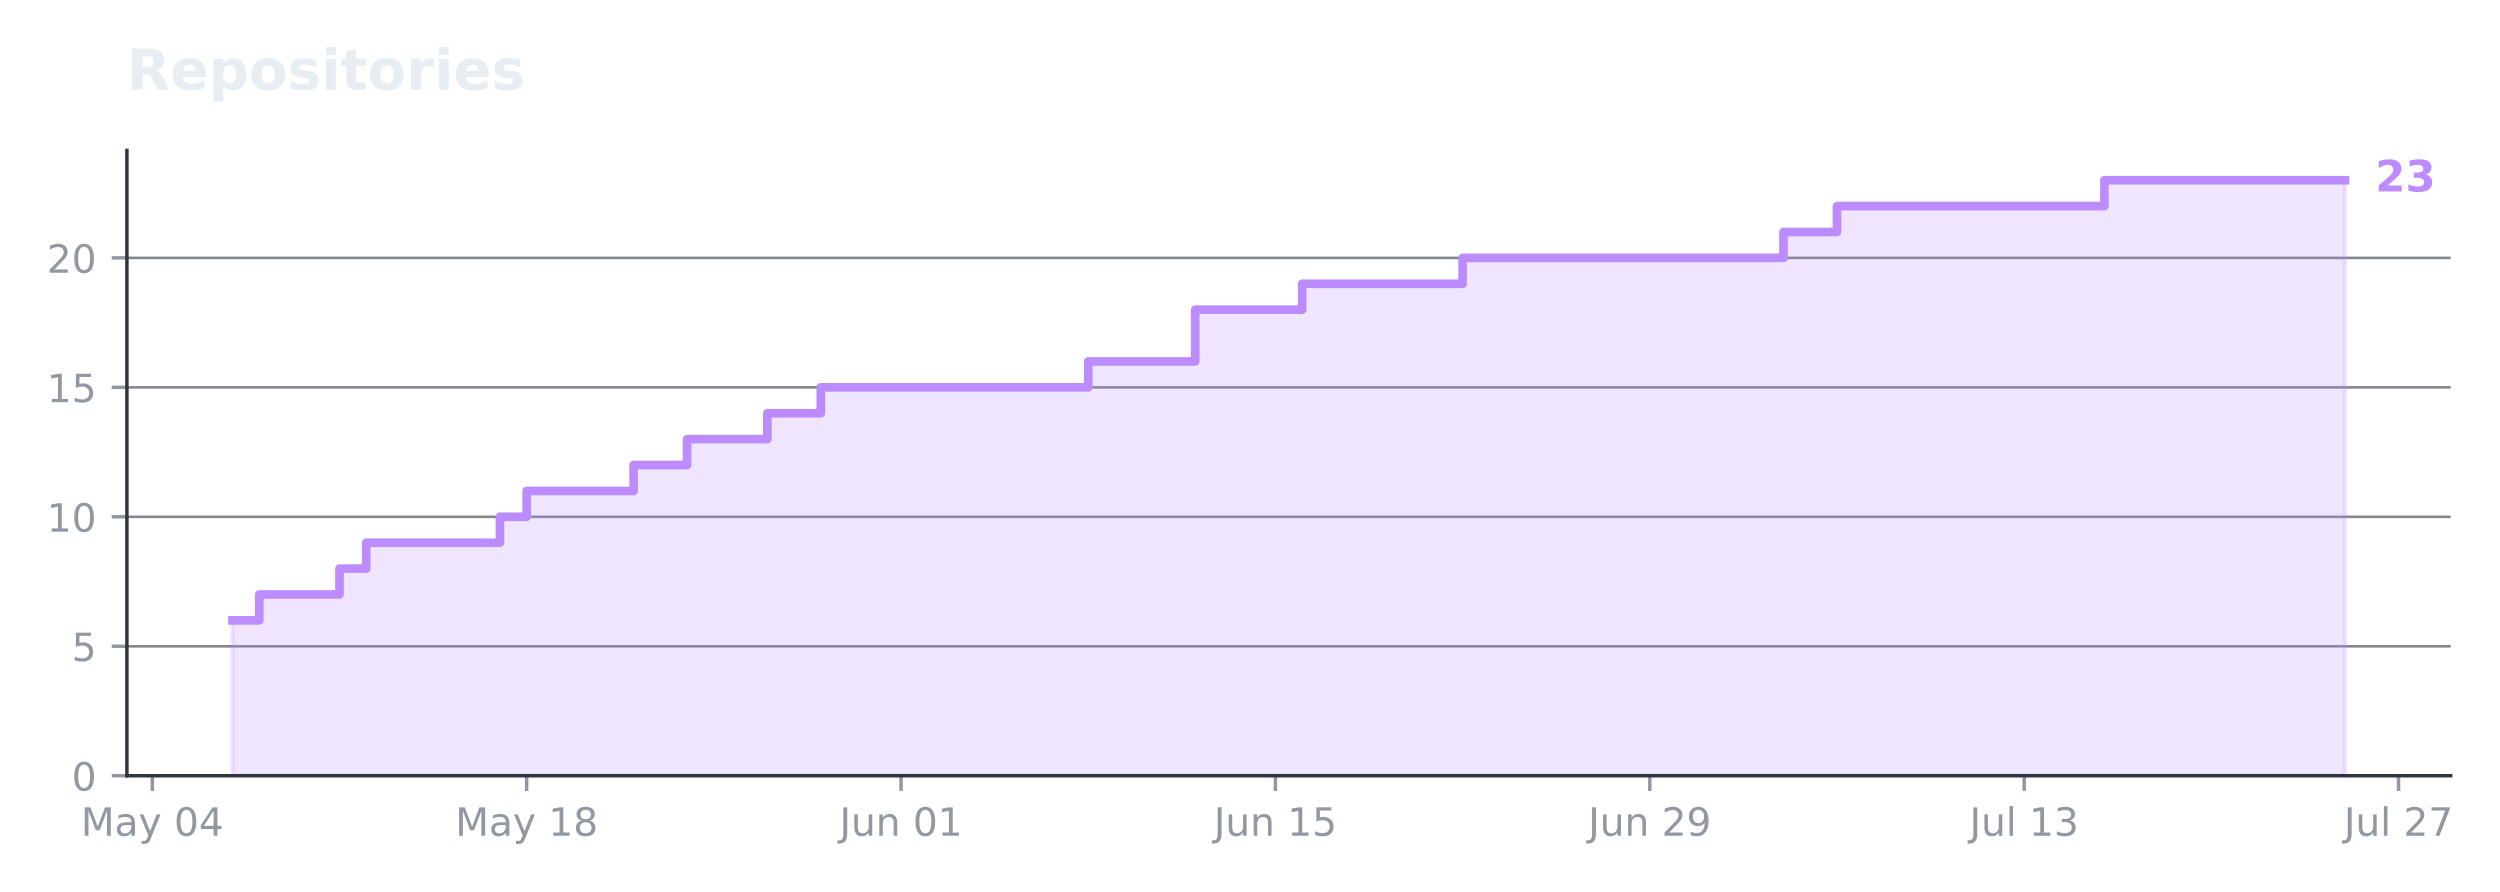
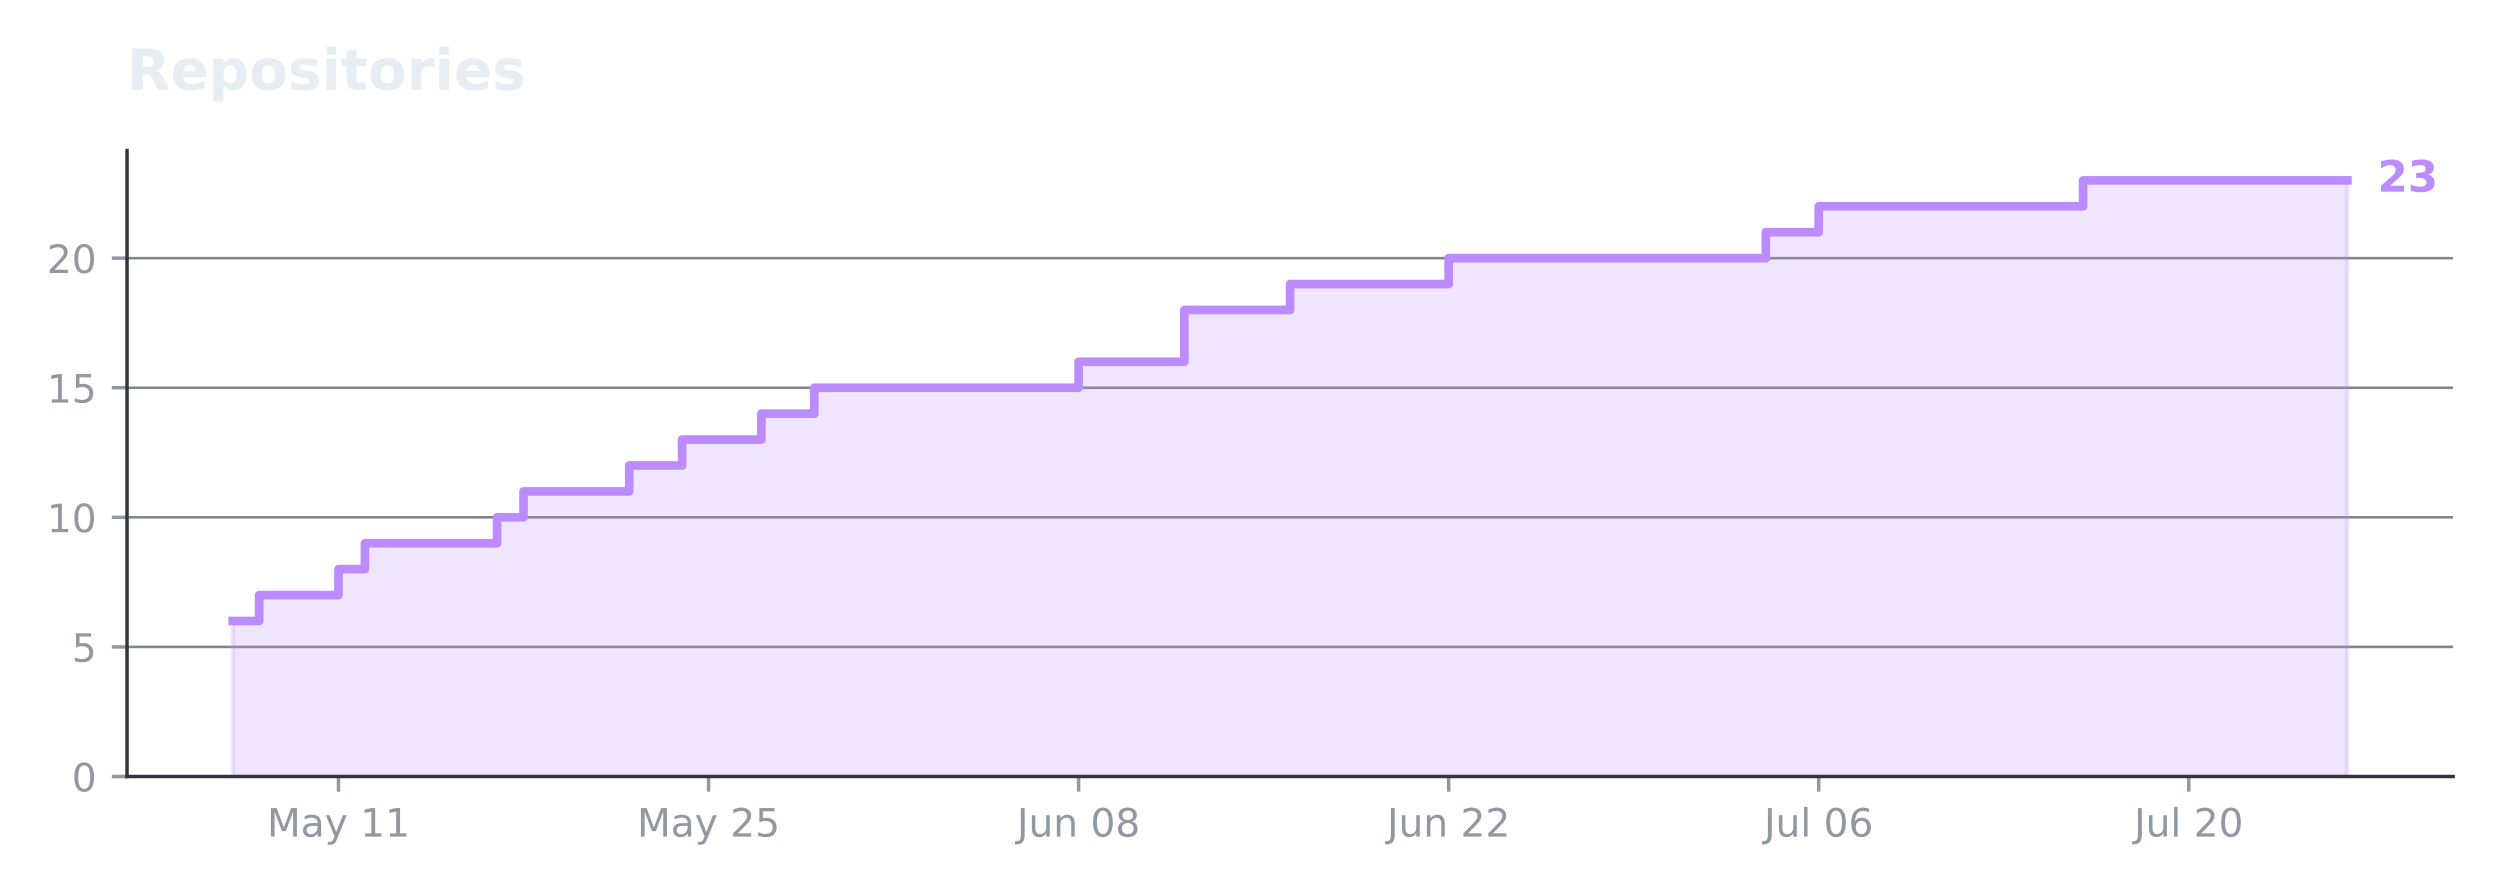
- <svg xmlns="http://www.w3.org/2000/svg" xmlns:xlink="http://www.w3.org/1999/xlink" width="576.298pt" height="205.623pt" viewBox="0 0 576.298 205.623" version="1.1">
+ <svg xmlns="http://www.w3.org/2000/svg" xmlns:xlink="http://www.w3.org/1999/xlink" width="575.732pt" height="205.623pt" viewBox="0 0 575.732 205.623" version="1.1">
  <defs>
    <style type="text/css">*{stroke-linejoin: round; stroke-linecap: butt}</style>
  </defs>
  <g id="figure_1">
    <g id="patch_1">
-       <path d="M 0 205.623  L 576.298 205.623  L 576.298 0  L 0 0  L 0 205.623  z " style="fill: none; opacity: 0" />
+       <path d="M 0 205.623  L 575.732 205.623  L 575.732 0  L 0 0  L 0 205.623  z " style="fill: none; opacity: 0" />
    </g>
    <g id="axes_1">
      <g id="patch_2">
        <path d="M 29.253 178.822  L 564.933 178.822  L 564.933 34.678  L 29.253 34.678  L 29.253 178.822  z " style="fill: none" />
      </g>
      <g id="matplotlib.axis_1">
        <g id="xtick_1">
          <g id="line2d_1">
            <defs>
-               <path id="m4ce1ade42b" d="M 0 0  L 0 3.5  " style="stroke: #9198a1; stroke-width: 0.8" />
+               <path id="mdc698b29c3" d="M 0 0  L 0 3.5  " style="stroke: #9198a1; stroke-width: 0.8" />
            </defs>
            <g>
-               <use xlink:href="#m4ce1ade42b" x="35.109" y="178.822" style="fill: #9198a1; stroke: #9198a1; stroke-width: 0.8" />
+               <use xlink:href="#mdc698b29c3" x="77.951" y="178.822" style="fill: #9198a1; stroke: #9198a1; stroke-width: 0.8" />
            </g>
          </g>
          <g id="text_1">
-             <g style="fill: #9198a1" transform="translate(18.64845 192.6599) scale(0.09 -0.09)">
+             <g style="fill: #9198a1" transform="translate(61.49053 192.6599) scale(0.09 -0.09)">
              <defs>
                <path id="DejaVuSans-30" d="M 628 4666  L 1569 4666  L 2759 1491  L 3956 4666  L 4897 4666  L 4897 0  L 4281 0  L 4281 4097  L 3078 897  L 2444 897  L 1241 4097  L 1241 0  L 628 0  L 628 4666  z " transform="scale(0.015625)" />
                <path id="DejaVuSans-44" d="M 2194 1759  Q 1497 1759 1228 1600  Q 959 1441 959 1056  Q 959 750 1161 570  Q 1363 391 1709 391  Q 2188 391 2477 730  Q 2766 1069 2766 1631  L 2766 1759  L 2194 1759  z M 3341 1997  L 3341 0  L 2766 0  L 2766 531  Q 2569 213 2275 61  Q 1981 -91 1556 -91  Q 1019 -91 701 211  Q 384 513 384 1019  Q 384 1609 779 1909  Q 1175 2209 1959 2209  L 2766 2209  L 2766 2266  Q 2766 2663 2505 2880  Q 2244 3097 1772 3097  Q 1472 3097 1187 3025  Q 903 2953 641 2809  L 641 3341  Q 956 3463 1253 3523  Q 1550 3584 1831 3584  Q 2591 3584 2966 3190  Q 3341 2797 3341 1997  z " transform="scale(0.015625)" />
                <path id="DejaVuSans-5c" d="M 2059 -325  Q 1816 -950 1584 -1140  Q 1353 -1331 966 -1331  L 506 -1331  L 506 -850  L 844 -850  Q 1081 -850 1212 -737  Q 1344 -625 1503 -206  L 1606 56  L 191 3500  L 800 3500  L 1894 763  L 2988 3500  L 3597 3500  L 2059 -325  z " transform="scale(0.015625)" />
                <path id="DejaVuSans-3" transform="scale(0.015625)" />
-                 <path id="DejaVuSans-13" d="M 2034 4250  Q 1547 4250 1301 3770  Q 1056 3291 1056 2328  Q 1056 1369 1301 889  Q 1547 409 2034 409  Q 2525 409 2770 889  Q 3016 1369 3016 2328  Q 3016 3291 2770 3770  Q 2525 4250 2034 4250  z M 2034 4750  Q 2819 4750 3233 4129  Q 3647 3509 3647 2328  Q 3647 1150 3233 529  Q 2819 -91 2034 -91  Q 1250 -91 836 529  Q 422 1150 422 2328  Q 422 3509 836 4129  Q 1250 4750 2034 4750  z " transform="scale(0.015625)" />
-                 <path id="DejaVuSans-17" d="M 2419 4116  L 825 1625  L 2419 1625  L 2419 4116  z M 2253 4666  L 3047 4666  L 3047 1625  L 3713 1625  L 3713 1100  L 3047 1100  L 3047 0  L 2419 0  L 2419 1100  L 313 1100  L 313 1709  L 2253 4666  z " transform="scale(0.015625)" />
-               </defs>
-               <use xlink:href="#DejaVuSans-30" />
-               <use xlink:href="#DejaVuSans-44" transform="translate(86.28125 0)" />
-               <use xlink:href="#DejaVuSans-5c" transform="translate(147.5625 0)" />
-               <use xlink:href="#DejaVuSans-3" transform="translate(206.75 0)" />
-               <use xlink:href="#DejaVuSans-13" transform="translate(238.5312 0)" />
-               <use xlink:href="#DejaVuSans-17" transform="translate(302.1562 0)" />
-             </g>
-           </g>
-         </g>
-         <g id="xtick_2">
-           <g id="line2d_2">
-             <g>
-               <use xlink:href="#m4ce1ade42b" x="121.409" y="178.822" style="fill: #9198a1; stroke: #9198a1; stroke-width: 0.8" />
-             </g>
-           </g>
-           <g id="text_2">
-             <g style="fill: #9198a1" transform="translate(104.949 192.6599) scale(0.09 -0.09)">
-               <defs>
                <path id="DejaVuSans-14" d="M 794 531  L 1825 531  L 1825 4091  L 703 3866  L 703 4441  L 1819 4666  L 2450 4666  L 2450 531  L 3481 531  L 3481 0  L 794 0  L 794 531  z " transform="scale(0.015625)" />
-                 <path id="DejaVuSans-1b" d="M 2034 2216  Q 1584 2216 1326 1975  Q 1069 1734 1069 1313  Q 1069 891 1326 650  Q 1584 409 2034 409  Q 2484 409 2743 651  Q 3003 894 3003 1313  Q 3003 1734 2745 1975  Q 2488 2216 2034 2216  z M 1403 2484  Q 997 2584 770 2862  Q 544 3141 544 3541  Q 544 4100 942 4425  Q 1341 4750 2034 4750  Q 2731 4750 3128 4425  Q 3525 4100 3525 3541  Q 3525 3141 3298 2862  Q 3072 2584 2669 2484  Q 3125 2378 3379 2068  Q 3634 1759 3634 1313  Q 3634 634 3220 271  Q 2806 -91 2034 -91  Q 1263 -91 848 271  Q 434 634 434 1313  Q 434 1759 690 2068  Q 947 2378 1403 2484  z M 1172 3481  Q 1172 3119 1398 2916  Q 1625 2713 2034 2713  Q 2441 2713 2670 2916  Q 2900 3119 2900 3481  Q 2900 3844 2670 4047  Q 2441 4250 2034 4250  Q 1625 4250 1398 4047  Q 1172 3844 1172 3481  z " transform="scale(0.015625)" />
              </defs>
              <use xlink:href="#DejaVuSans-30" />
              <use xlink:href="#DejaVuSans-44" transform="translate(86.28125 0)" />
              <use xlink:href="#DejaVuSans-5c" transform="translate(147.5625 0)" />
              <use xlink:href="#DejaVuSans-3" transform="translate(206.75 0)" />
              <use xlink:href="#DejaVuSans-14" transform="translate(238.5312 0)" />
-               <use xlink:href="#DejaVuSans-1b" transform="translate(302.1562 0)" />
+               <use xlink:href="#DejaVuSans-14" transform="translate(302.1562 0)" />
+             </g>
+           </g>
+         </g>
+         <g id="xtick_2">
+           <g id="line2d_2">
+             <g>
+               <use xlink:href="#mdc698b29c3" x="163.173" y="178.822" style="fill: #9198a1; stroke: #9198a1; stroke-width: 0.8" />
+             </g>
+           </g>
+           <g id="text_2">
+             <g style="fill: #9198a1" transform="translate(146.7123 192.6599) scale(0.09 -0.09)">
+               <defs>
+                 <path id="DejaVuSans-15" d="M 1228 531  L 3431 531  L 3431 0  L 469 0  L 469 531  Q 828 903 1448 1529  Q 2069 2156 2228 2338  Q 2531 2678 2651 2914  Q 2772 3150 2772 3378  Q 2772 3750 2511 3984  Q 2250 4219 1831 4219  Q 1534 4219 1204 4116  Q 875 4013 500 3803  L 500 4441  Q 881 4594 1212 4672  Q 1544 4750 1819 4750  Q 2544 4750 2975 4387  Q 3406 4025 3406 3419  Q 3406 3131 3298 2873  Q 3191 2616 2906 2266  Q 2828 2175 2409 1742  Q 1991 1309 1228 531  z " transform="scale(0.015625)" />
+                 <path id="DejaVuSans-18" d="M 691 4666  L 3169 4666  L 3169 4134  L 1269 4134  L 1269 2991  Q 1406 3038 1543 3061  Q 1681 3084 1819 3084  Q 2600 3084 3056 2656  Q 3513 2228 3513 1497  Q 3513 744 3044 326  Q 2575 -91 1722 -91  Q 1428 -91 1123 -41  Q 819 9 494 109  L 494 744  Q 775 591 1075 516  Q 1375 441 1709 441  Q 2250 441 2565 725  Q 2881 1009 2881 1497  Q 2881 1984 2565 2268  Q 2250 2553 1709 2553  Q 1456 2553 1204 2497  Q 953 2441 691 2322  L 691 4666  z " transform="scale(0.015625)" />
+               </defs>
+               <use xlink:href="#DejaVuSans-30" />
+               <use xlink:href="#DejaVuSans-44" transform="translate(86.28125 0)" />
+               <use xlink:href="#DejaVuSans-5c" transform="translate(147.5625 0)" />
+               <use xlink:href="#DejaVuSans-3" transform="translate(206.75 0)" />
+               <use xlink:href="#DejaVuSans-15" transform="translate(238.5312 0)" />
+               <use xlink:href="#DejaVuSans-18" transform="translate(302.1562 0)" />
            </g>
          </g>
        </g>
        <g id="xtick_3">
          <g id="line2d_3">
            <g>
-               <use xlink:href="#m4ce1ade42b" x="207.71" y="178.822" style="fill: #9198a1; stroke: #9198a1; stroke-width: 0.8" />
+               <use xlink:href="#mdc698b29c3" x="248.394" y="178.822" style="fill: #9198a1; stroke: #9198a1; stroke-width: 0.8" />
            </g>
          </g>
          <g id="text_3">
-             <g style="fill: #9198a1" transform="translate(193.5221 192.6599) scale(0.09 -0.09)">
+             <g style="fill: #9198a1" transform="translate(234.2067 192.6599) scale(0.09 -0.09)">
              <defs>
                <path id="DejaVuSans-2d" d="M 628 4666  L 1259 4666  L 1259 325  Q 1259 -519 939 -900  Q 619 -1281 -91 -1281  L -331 -1281  L -331 -750  L -134 -750  Q 284 -750 456 -515  Q 628 -281 628 325  L 628 4666  z " transform="scale(0.015625)" />
                <path id="DejaVuSans-58" d="M 544 1381  L 544 3500  L 1119 3500  L 1119 1403  Q 1119 906 1312 657  Q 1506 409 1894 409  Q 2359 409 2629 706  Q 2900 1003 2900 1516  L 2900 3500  L 3475 3500  L 3475 0  L 2900 0  L 2900 538  Q 2691 219 2414 64  Q 2138 -91 1772 -91  Q 1169 -91 856 284  Q 544 659 544 1381  z M 1991 3584  L 1991 3584  z " transform="scale(0.015625)" />
                <path id="DejaVuSans-51" d="M 3513 2113  L 3513 0  L 2938 0  L 2938 2094  Q 2938 2591 2744 2837  Q 2550 3084 2163 3084  Q 1697 3084 1428 2787  Q 1159 2491 1159 1978  L 1159 0  L 581 0  L 581 3500  L 1159 3500  L 1159 2956  Q 1366 3272 1645 3428  Q 1925 3584 2291 3584  Q 2894 3584 3203 3211  Q 3513 2838 3513 2113  z " transform="scale(0.015625)" />
+                 <path id="DejaVuSans-13" d="M 2034 4250  Q 1547 4250 1301 3770  Q 1056 3291 1056 2328  Q 1056 1369 1301 889  Q 1547 409 2034 409  Q 2525 409 2770 889  Q 3016 1369 3016 2328  Q 3016 3291 2770 3770  Q 2525 4250 2034 4250  z M 2034 4750  Q 2819 4750 3233 4129  Q 3647 3509 3647 2328  Q 3647 1150 3233 529  Q 2819 -91 2034 -91  Q 1250 -91 836 529  Q 422 1150 422 2328  Q 422 3509 836 4129  Q 1250 4750 2034 4750  z " transform="scale(0.015625)" />
+                 <path id="DejaVuSans-1b" d="M 2034 2216  Q 1584 2216 1326 1975  Q 1069 1734 1069 1313  Q 1069 891 1326 650  Q 1584 409 2034 409  Q 2484 409 2743 651  Q 3003 894 3003 1313  Q 3003 1734 2745 1975  Q 2488 2216 2034 2216  z M 1403 2484  Q 997 2584 770 2862  Q 544 3141 544 3541  Q 544 4100 942 4425  Q 1341 4750 2034 4750  Q 2731 4750 3128 4425  Q 3525 4100 3525 3541  Q 3525 3141 3298 2862  Q 3072 2584 2669 2484  Q 3125 2378 3379 2068  Q 3634 1759 3634 1313  Q 3634 634 3220 271  Q 2806 -91 2034 -91  Q 1263 -91 848 271  Q 434 634 434 1313  Q 434 1759 690 2068  Q 947 2378 1403 2484  z M 1172 3481  Q 1172 3119 1398 2916  Q 1625 2713 2034 2713  Q 2441 2713 2670 2916  Q 2900 3119 2900 3481  Q 2900 3844 2670 4047  Q 2441 4250 2034 4250  Q 1625 4250 1398 4047  Q 1172 3844 1172 3481  z " transform="scale(0.015625)" />
              </defs>
              <use xlink:href="#DejaVuSans-2d" />
              <use xlink:href="#DejaVuSans-58" transform="translate(29.5 0)" />
              <use xlink:href="#DejaVuSans-51" transform="translate(92.875 0)" />
              <use xlink:href="#DejaVuSans-3" transform="translate(156.25 0)" />
              <use xlink:href="#DejaVuSans-13" transform="translate(188.0312 0)" />
-               <use xlink:href="#DejaVuSans-14" transform="translate(251.6562 0)" />
+               <use xlink:href="#DejaVuSans-1b" transform="translate(251.6562 0)" />
            </g>
          </g>
        </g>
        <g id="xtick_4">
          <g id="line2d_4">
            <g>
-               <use xlink:href="#m4ce1ade42b" x="294.01" y="178.822" style="fill: #9198a1; stroke: #9198a1; stroke-width: 0.8" />
+               <use xlink:href="#mdc698b29c3" x="333.616" y="178.822" style="fill: #9198a1; stroke: #9198a1; stroke-width: 0.8" />
            </g>
          </g>
          <g id="text_4">
-             <g style="fill: #9198a1" transform="translate(279.8227 192.6599) scale(0.09 -0.09)">
-               <defs>
-                 <path id="DejaVuSans-18" d="M 691 4666  L 3169 4666  L 3169 4134  L 1269 4134  L 1269 2991  Q 1406 3038 1543 3061  Q 1681 3084 1819 3084  Q 2600 3084 3056 2656  Q 3513 2228 3513 1497  Q 3513 744 3044 326  Q 2575 -91 1722 -91  Q 1428 -91 1123 -41  Q 819 9 494 109  L 494 744  Q 775 591 1075 516  Q 1375 441 1709 441  Q 2250 441 2565 725  Q 2881 1009 2881 1497  Q 2881 1984 2565 2268  Q 2250 2553 1709 2553  Q 1456 2553 1204 2497  Q 953 2441 691 2322  L 691 4666  z " transform="scale(0.015625)" />
-               </defs>
-               <use xlink:href="#DejaVuSans-2d" />
-               <use xlink:href="#DejaVuSans-58" transform="translate(29.5 0)" />
-               <use xlink:href="#DejaVuSans-51" transform="translate(92.875 0)" />
-               <use xlink:href="#DejaVuSans-3" transform="translate(156.25 0)" />
-               <use xlink:href="#DejaVuSans-14" transform="translate(188.0312 0)" />
-               <use xlink:href="#DejaVuSans-18" transform="translate(251.6562 0)" />
-             </g>
-           </g>
-         </g>
-         <g id="xtick_5">
-           <g id="line2d_5">
-             <g>
-               <use xlink:href="#m4ce1ade42b" x="380.311" y="178.822" style="fill: #9198a1; stroke: #9198a1; stroke-width: 0.8" />
-             </g>
-           </g>
-           <g id="text_5">
-             <g style="fill: #9198a1" transform="translate(366.1233 192.6599) scale(0.09 -0.09)">
-               <defs>
-                 <path id="DejaVuSans-15" d="M 1228 531  L 3431 531  L 3431 0  L 469 0  L 469 531  Q 828 903 1448 1529  Q 2069 2156 2228 2338  Q 2531 2678 2651 2914  Q 2772 3150 2772 3378  Q 2772 3750 2511 3984  Q 2250 4219 1831 4219  Q 1534 4219 1204 4116  Q 875 4013 500 3803  L 500 4441  Q 881 4594 1212 4672  Q 1544 4750 1819 4750  Q 2544 4750 2975 4387  Q 3406 4025 3406 3419  Q 3406 3131 3298 2873  Q 3191 2616 2906 2266  Q 2828 2175 2409 1742  Q 1991 1309 1228 531  z " transform="scale(0.015625)" />
-                 <path id="DejaVuSans-1c" d="M 703 97  L 703 672  Q 941 559 1184 500  Q 1428 441 1663 441  Q 2288 441 2617 861  Q 2947 1281 2994 2138  Q 2813 1869 2534 1725  Q 2256 1581 1919 1581  Q 1219 1581 811 2004  Q 403 2428 403 3163  Q 403 3881 828 4315  Q 1253 4750 1959 4750  Q 2769 4750 3195 4129  Q 3622 3509 3622 2328  Q 3622 1225 3098 567  Q 2575 -91 1691 -91  Q 1453 -91 1209 -44  Q 966 3 703 97  z M 1959 2075  Q 2384 2075 2632 2365  Q 2881 2656 2881 3163  Q 2881 3666 2632 3958  Q 2384 4250 1959 4250  Q 1534 4250 1286 3958  Q 1038 3666 1038 3163  Q 1038 2656 1286 2365  Q 1534 2075 1959 2075  z " transform="scale(0.015625)" />
-               </defs>
+             <g style="fill: #9198a1" transform="translate(319.4285 192.6599) scale(0.09 -0.09)">
              <use xlink:href="#DejaVuSans-2d" />
              <use xlink:href="#DejaVuSans-58" transform="translate(29.5 0)" />
              <use xlink:href="#DejaVuSans-51" transform="translate(92.875 0)" />
              <use xlink:href="#DejaVuSans-3" transform="translate(156.25 0)" />
              <use xlink:href="#DejaVuSans-15" transform="translate(188.0312 0)" />
-               <use xlink:href="#DejaVuSans-1c" transform="translate(251.6562 0)" />
+               <use xlink:href="#DejaVuSans-15" transform="translate(251.6562 0)" />
+             </g>
+           </g>
+         </g>
+         <g id="xtick_5">
+           <g id="line2d_5">
+             <g>
+               <use xlink:href="#mdc698b29c3" x="418.838" y="178.822" style="fill: #9198a1; stroke: #9198a1; stroke-width: 0.8" />
+             </g>
+           </g>
+           <g id="text_5">
+             <g style="fill: #9198a1" transform="translate(406.252 192.6606) scale(0.09 -0.09)">
+               <defs>
+                 <path id="DejaVuSans-4f" d="M 603 4863  L 1178 4863  L 1178 0  L 603 0  L 603 4863  z " transform="scale(0.015625)" />
+                 <path id="DejaVuSans-19" d="M 2113 2584  Q 1688 2584 1439 2293  Q 1191 2003 1191 1497  Q 1191 994 1439 701  Q 1688 409 2113 409  Q 2538 409 2786 701  Q 3034 994 3034 1497  Q 3034 2003 2786 2293  Q 2538 2584 2113 2584  z M 3366 4563  L 3366 3988  Q 3128 4100 2886 4159  Q 2644 4219 2406 4219  Q 1781 4219 1451 3797  Q 1122 3375 1075 2522  Q 1259 2794 1537 2939  Q 1816 3084 2150 3084  Q 2853 3084 3261 2657  Q 3669 2231 3669 1497  Q 3669 778 3244 343  Q 2819 -91 2113 -91  Q 1303 -91 875 529  Q 447 1150 447 2328  Q 447 3434 972 4092  Q 1497 4750 2381 4750  Q 2619 4750 2861 4703  Q 3103 4656 3366 4563  z " transform="scale(0.015625)" />
+               </defs>
+               <use xlink:href="#DejaVuSans-2d" />
+               <use xlink:href="#DejaVuSans-58" transform="translate(29.5 0)" />
+               <use xlink:href="#DejaVuSans-4f" transform="translate(92.875 0)" />
+               <use xlink:href="#DejaVuSans-3" transform="translate(120.6562 0)" />
+               <use xlink:href="#DejaVuSans-13" transform="translate(152.4375 0)" />
+               <use xlink:href="#DejaVuSans-19" transform="translate(216.0625 0)" />
            </g>
          </g>
        </g>
        <g id="xtick_6">
          <g id="line2d_6">
            <g>
-               <use xlink:href="#m4ce1ade42b" x="466.611" y="178.822" style="fill: #9198a1; stroke: #9198a1; stroke-width: 0.8" />
+               <use xlink:href="#mdc698b29c3" x="504.06" y="178.822" style="fill: #9198a1; stroke: #9198a1; stroke-width: 0.8" />
            </g>
          </g>
          <g id="text_6">
-             <g style="fill: #9198a1" transform="translate(454.0256 192.6606) scale(0.09 -0.09)">
-               <defs>
-                 <path id="DejaVuSans-4f" d="M 603 4863  L 1178 4863  L 1178 0  L 603 0  L 603 4863  z " transform="scale(0.015625)" />
-                 <path id="DejaVuSans-16" d="M 2597 2516  Q 3050 2419 3304 2112  Q 3559 1806 3559 1356  Q 3559 666 3084 287  Q 2609 -91 1734 -91  Q 1441 -91 1130 -33  Q 819 25 488 141  L 488 750  Q 750 597 1062 519  Q 1375 441 1716 441  Q 2309 441 2620 675  Q 2931 909 2931 1356  Q 2931 1769 2642 2001  Q 2353 2234 1838 2234  L 1294 2234  L 1294 2753  L 1863 2753  Q 2328 2753 2575 2939  Q 2822 3125 2822 3475  Q 2822 3834 2567 4026  Q 2313 4219 1838 4219  Q 1578 4219 1281 4162  Q 984 4106 628 3988  L 628 4550  Q 988 4650 1302 4700  Q 1616 4750 1894 4750  Q 2613 4750 3031 4423  Q 3450 4097 3450 3541  Q 3450 3153 3228 2886  Q 3006 2619 2597 2516  z " transform="scale(0.015625)" />
-               </defs>
-               <use xlink:href="#DejaVuSans-2d" />
-               <use xlink:href="#DejaVuSans-58" transform="translate(29.5 0)" />
-               <use xlink:href="#DejaVuSans-4f" transform="translate(92.875 0)" />
-               <use xlink:href="#DejaVuSans-3" transform="translate(120.6562 0)" />
-               <use xlink:href="#DejaVuSans-14" transform="translate(152.4375 0)" />
-               <use xlink:href="#DejaVuSans-16" transform="translate(216.0625 0)" />
-             </g>
-           </g>
-         </g>
-         <g id="xtick_7">
-           <g id="line2d_7">
-             <g>
-               <use xlink:href="#m4ce1ade42b" x="552.912" y="178.822" style="fill: #9198a1; stroke: #9198a1; stroke-width: 0.8" />
-             </g>
-           </g>
-           <g id="text_7">
-             <g style="fill: #9198a1" transform="translate(540.3261 192.6606) scale(0.09 -0.09)">
-               <defs>
-                 <path id="DejaVuSans-1a" d="M 525 4666  L 3525 4666  L 3525 4397  L 1831 0  L 1172 0  L 2766 4134  L 525 4134  L 525 4666  z " transform="scale(0.015625)" />
-               </defs>
+             <g style="fill: #9198a1" transform="translate(491.4738 192.6606) scale(0.09 -0.09)">
              <use xlink:href="#DejaVuSans-2d" />
              <use xlink:href="#DejaVuSans-58" transform="translate(29.5 0)" />
              <use xlink:href="#DejaVuSans-4f" transform="translate(92.875 0)" />
              <use xlink:href="#DejaVuSans-3" transform="translate(120.6562 0)" />
              <use xlink:href="#DejaVuSans-15" transform="translate(152.4375 0)" />
-               <use xlink:href="#DejaVuSans-1a" transform="translate(216.0625 0)" />
+               <use xlink:href="#DejaVuSans-13" transform="translate(216.0625 0)" />
            </g>
          </g>
        </g>
      </g>
      <g id="matplotlib.axis_2">
        <g id="ytick_1">
+           <g id="line2d_7">
+             <path d="M 29.253 178.822  L 564.933 178.822  " clip-path="url(#pe36f73b448)" style="fill: none; stroke: #30363d; stroke-opacity: 0.6; stroke-width: 0.6; stroke-linecap: square" />
+           </g>
          <g id="line2d_8">
-             <path d="M 29.253 178.822  L 564.933 178.822  " clip-path="url(#p3f4b5db9bb)" style="fill: none; stroke: #30363d; stroke-opacity: 0.6; stroke-width: 0.6; stroke-linecap: square" />
-           </g>
-           <g id="line2d_9">
            <defs>
-               <path id="mbe44a77607" d="M 0 0  L -3.5 0  " style="stroke: #9198a1; stroke-width: 0.8" />
+               <path id="m3cc40a92ae" d="M 0 0  L -3.5 0  " style="stroke: #9198a1; stroke-width: 0.8" />
            </defs>
            <g>
-               <use xlink:href="#mbe44a77607" x="29.253" y="178.822" style="fill: #9198a1; stroke: #9198a1; stroke-width: 0.8" />
-             </g>
-           </g>
-           <g id="text_8">
+               <use xlink:href="#m3cc40a92ae" x="29.253" y="178.822" style="fill: #9198a1; stroke: #9198a1; stroke-width: 0.8" />
+             </g>
+           </g>
+           <g id="text_7">
            <g style="fill: #9198a1" transform="translate(16.52625 182.2409) scale(0.09 -0.09)">
              <use xlink:href="#DejaVuSans-13" />
            </g>
          </g>
        </g>
        <g id="ytick_2">
+           <g id="line2d_9">
+             <path d="M 29.253 148.978  L 564.933 148.978  " clip-path="url(#pe36f73b448)" style="fill: none; stroke: #30363d; stroke-opacity: 0.6; stroke-width: 0.6; stroke-linecap: square" />
+           </g>
          <g id="line2d_10">
-             <path d="M 29.253 148.978  L 564.933 148.978  " clip-path="url(#p3f4b5db9bb)" style="fill: none; stroke: #30363d; stroke-opacity: 0.6; stroke-width: 0.6; stroke-linecap: square" />
-           </g>
-           <g id="line2d_11">
-             <g>
-               <use xlink:href="#mbe44a77607" x="29.253" y="148.978" style="fill: #9198a1; stroke: #9198a1; stroke-width: 0.8" />
-             </g>
-           </g>
-           <g id="text_9">
+             <g>
+               <use xlink:href="#m3cc40a92ae" x="29.253" y="148.978" style="fill: #9198a1; stroke: #9198a1; stroke-width: 0.8" />
+             </g>
+           </g>
+           <g id="text_8">
            <g style="fill: #9198a1" transform="translate(16.52625 152.3974) scale(0.09 -0.09)">
              <use xlink:href="#DejaVuSans-18" />
            </g>
          </g>
        </g>
        <g id="ytick_3">
+           <g id="line2d_11">
+             <path d="M 29.253 119.135  L 564.933 119.135  " clip-path="url(#pe36f73b448)" style="fill: none; stroke: #30363d; stroke-opacity: 0.6; stroke-width: 0.6; stroke-linecap: square" />
+           </g>
          <g id="line2d_12">
-             <path d="M 29.253 119.135  L 564.933 119.135  " clip-path="url(#p3f4b5db9bb)" style="fill: none; stroke: #30363d; stroke-opacity: 0.6; stroke-width: 0.6; stroke-linecap: square" />
-           </g>
-           <g id="line2d_13">
-             <g>
-               <use xlink:href="#mbe44a77607" x="29.253" y="119.135" style="fill: #9198a1; stroke: #9198a1; stroke-width: 0.8" />
-             </g>
-           </g>
-           <g id="text_10">
+             <g>
+               <use xlink:href="#m3cc40a92ae" x="29.253" y="119.135" style="fill: #9198a1; stroke: #9198a1; stroke-width: 0.8" />
+             </g>
+           </g>
+           <g id="text_9">
            <g style="fill: #9198a1" transform="translate(10.8 122.554) scale(0.09 -0.09)">
              <use xlink:href="#DejaVuSans-14" />
              <use xlink:href="#DejaVuSans-13" transform="translate(63.625 0)" />
            </g>
          </g>
        </g>
        <g id="ytick_4">
+           <g id="line2d_13">
+             <path d="M 29.253 89.292  L 564.933 89.292  " clip-path="url(#pe36f73b448)" style="fill: none; stroke: #30363d; stroke-opacity: 0.6; stroke-width: 0.6; stroke-linecap: square" />
+           </g>
          <g id="line2d_14">
-             <path d="M 29.253 89.292  L 564.933 89.292  " clip-path="url(#p3f4b5db9bb)" style="fill: none; stroke: #30363d; stroke-opacity: 0.6; stroke-width: 0.6; stroke-linecap: square" />
-           </g>
-           <g id="line2d_15">
-             <g>
-               <use xlink:href="#mbe44a77607" x="29.253" y="89.292" style="fill: #9198a1; stroke: #9198a1; stroke-width: 0.8" />
-             </g>
-           </g>
-           <g id="text_11">
+             <g>
+               <use xlink:href="#m3cc40a92ae" x="29.253" y="89.292" style="fill: #9198a1; stroke: #9198a1; stroke-width: 0.8" />
+             </g>
+           </g>
+           <g id="text_10">
            <g style="fill: #9198a1" transform="translate(10.8 92.71048) scale(0.09 -0.09)">
              <use xlink:href="#DejaVuSans-14" />
              <use xlink:href="#DejaVuSans-18" transform="translate(63.625 0)" />
            </g>
          </g>
        </g>
        <g id="ytick_5">
+           <g id="line2d_15">
+             <path d="M 29.253 59.448  L 564.933 59.448  " clip-path="url(#pe36f73b448)" style="fill: none; stroke: #30363d; stroke-opacity: 0.6; stroke-width: 0.6; stroke-linecap: square" />
+           </g>
          <g id="line2d_16">
-             <path d="M 29.253 59.448  L 564.933 59.448  " clip-path="url(#p3f4b5db9bb)" style="fill: none; stroke: #30363d; stroke-opacity: 0.6; stroke-width: 0.6; stroke-linecap: square" />
-           </g>
-           <g id="line2d_17">
-             <g>
-               <use xlink:href="#mbe44a77607" x="29.253" y="59.448" style="fill: #9198a1; stroke: #9198a1; stroke-width: 0.8" />
-             </g>
-           </g>
-           <g id="text_12">
+             <g>
+               <use xlink:href="#m3cc40a92ae" x="29.253" y="59.448" style="fill: #9198a1; stroke: #9198a1; stroke-width: 0.8" />
+             </g>
+           </g>
+           <g id="text_11">
            <g style="fill: #9198a1" transform="translate(10.8 62.867) scale(0.09 -0.09)">
              <use xlink:href="#DejaVuSans-15" />
              <use xlink:href="#DejaVuSans-13" transform="translate(63.625 0)" />
            </g>
          </g>
        </g>
      </g>
      <g id="FillBetweenPolyCollection_1">
        <defs>
-           <path id="md5fc9bfae1" d="M 53.602 -26.801  L 53.602 -62.613  L 59.766 -62.613  L 59.766 -68.582  L 65.93 -68.582  L 65.93 -68.582  L 72.095 -68.582  L 72.095 -68.582  L 78.259 -68.582  L 78.259 -74.55  L 84.423 -74.55  L 84.423 -80.519  L 90.588 -80.519  L 90.588 -80.519  L 96.752 -80.519  L 96.752 -80.519  L 102.916 -80.519  L 102.916 -80.519  L 109.081 -80.519  L 109.081 -80.519  L 115.245 -80.519  L 115.245 -86.488  L 121.409 -86.488  L 121.409 -92.456  L 127.574 -92.456  L 127.574 -92.456  L 133.738 -92.456  L 133.738 -92.456  L 139.902 -92.456  L 139.902 -92.456  L 146.066 -92.456  L 146.066 -98.425  L 152.231 -98.425  L 152.231 -98.425  L 158.395 -98.425  L 158.395 -104.394  L 164.559 -104.394  L 164.559 -104.394  L 170.724 -104.394  L 170.724 -104.394  L 176.888 -104.394  L 176.888 -110.362  L 183.052 -110.362  L 183.052 -110.362  L 189.217 -110.362  L 189.217 -116.331  L 195.381 -116.331  L 195.381 -116.331  L 201.545 -116.331  L 201.545 -116.331  L 207.71 -116.331  L 207.71 -116.331  L 213.874 -116.331  L 213.874 -116.331  L 220.038 -116.331  L 220.038 -116.331  L 226.203 -116.331  L 226.203 -116.331  L 232.367 -116.331  L 232.367 -116.331  L 238.531 -116.331  L 238.531 -116.331  L 244.696 -116.331  L 244.696 -116.331  L 250.86 -116.331  L 250.86 -122.3  L 257.024 -122.3  L 257.024 -122.3  L 263.189 -122.3  L 263.189 -122.3  L 269.353 -122.3  L 269.353 -122.3  L 275.517 -122.3  L 275.517 -134.237  L 281.682 -134.237  L 281.682 -134.237  L 287.846 -134.237  L 287.846 -134.237  L 294.01 -134.237  L 294.01 -134.237  L 300.175 -134.237  L 300.175 -140.206  L 306.339 -140.206  L 306.339 -140.206  L 312.503 -140.206  L 312.503 -140.206  L 318.668 -140.206  L 318.668 -140.206  L 324.832 -140.206  L 324.832 -140.206  L 330.996 -140.206  L 330.996 -140.206  L 337.161 -140.206  L 337.161 -146.175  L 343.325 -146.175  L 343.325 -146.175  L 349.489 -146.175  L 349.489 -146.175  L 355.654 -146.175  L 355.654 -146.175  L 361.818 -146.175  L 361.818 -146.175  L 367.982 -146.175  L 367.982 -146.175  L 374.147 -146.175  L 374.147 -146.175  L 380.311 -146.175  L 380.311 -146.175  L 386.475 -146.175  L 386.475 -146.175  L 392.64 -146.175  L 392.64 -146.175  L 398.804 -146.175  L 398.804 -146.175  L 404.968 -146.175  L 404.968 -146.175  L 411.133 -146.175  L 411.133 -152.143  L 417.297 -152.143  L 417.297 -152.143  L 423.461 -152.143  L 423.461 -158.112  L 429.626 -158.112  L 429.626 -158.112  L 435.79 -158.112  L 435.79 -158.112  L 441.954 -158.112  L 441.954 -158.112  L 448.119 -158.112  L 448.119 -158.112  L 454.283 -158.112  L 454.283 -158.112  L 460.447 -158.112  L 460.447 -158.112  L 466.611 -158.112  L 466.611 -158.112  L 472.776 -158.112  L 472.776 -158.112  L 478.94 -158.112  L 478.94 -158.112  L 485.104 -158.112  L 485.104 -164.081  L 491.269 -164.081  L 491.269 -164.081  L 497.433 -164.081  L 497.433 -164.081  L 503.597 -164.081  L 503.597 -164.081  L 509.762 -164.081  L 509.762 -164.081  L 515.926 -164.081  L 515.926 -164.081  L 522.09 -164.081  L 522.09 -164.081  L 528.255 -164.081  L 528.255 -164.081  L 534.419 -164.081  L 534.419 -164.081  L 540.583 -164.081  L 540.583 -164.081  L 540.583 -26.801  L 540.583 -26.801  L 540.583 -26.801  L 534.419 -26.801  L 534.419 -26.801  L 528.255 -26.801  L 528.255 -26.801  L 522.09 -26.801  L 522.09 -26.801  L 515.926 -26.801  L 515.926 -26.801  L 509.762 -26.801  L 509.762 -26.801  L 503.597 -26.801  L 503.597 -26.801  L 497.433 -26.801  L 497.433 -26.801  L 491.269 -26.801  L 491.269 -26.801  L 485.104 -26.801  L 485.104 -26.801  L 478.94 -26.801  L 478.94 -26.801  L 472.776 -26.801  L 472.776 -26.801  L 466.611 -26.801  L 466.611 -26.801  L 460.447 -26.801  L 460.447 -26.801  L 454.283 -26.801  L 454.283 -26.801  L 448.119 -26.801  L 448.119 -26.801  L 441.954 -26.801  L 441.954 -26.801  L 435.79 -26.801  L 435.79 -26.801  L 429.626 -26.801  L 429.626 -26.801  L 423.461 -26.801  L 423.461 -26.801  L 417.297 -26.801  L 417.297 -26.801  L 411.133 -26.801  L 411.133 -26.801  L 404.968 -26.801  L 404.968 -26.801  L 398.804 -26.801  L 398.804 -26.801  L 392.64 -26.801  L 392.64 -26.801  L 386.475 -26.801  L 386.475 -26.801  L 380.311 -26.801  L 380.311 -26.801  L 374.147 -26.801  L 374.147 -26.801  L 367.982 -26.801  L 367.982 -26.801  L 361.818 -26.801  L 361.818 -26.801  L 355.654 -26.801  L 355.654 -26.801  L 349.489 -26.801  L 349.489 -26.801  L 343.325 -26.801  L 343.325 -26.801  L 337.161 -26.801  L 337.161 -26.801  L 330.996 -26.801  L 330.996 -26.801  L 324.832 -26.801  L 324.832 -26.801  L 318.668 -26.801  L 318.668 -26.801  L 312.503 -26.801  L 312.503 -26.801  L 306.339 -26.801  L 306.339 -26.801  L 300.175 -26.801  L 300.175 -26.801  L 294.01 -26.801  L 294.01 -26.801  L 287.846 -26.801  L 287.846 -26.801  L 281.682 -26.801  L 281.682 -26.801  L 275.517 -26.801  L 275.517 -26.801  L 269.353 -26.801  L 269.353 -26.801  L 263.189 -26.801  L 263.189 -26.801  L 257.024 -26.801  L 257.024 -26.801  L 250.86 -26.801  L 250.86 -26.801  L 244.696 -26.801  L 244.696 -26.801  L 238.531 -26.801  L 238.531 -26.801  L 232.367 -26.801  L 232.367 -26.801  L 226.203 -26.801  L 226.203 -26.801  L 220.038 -26.801  L 220.038 -26.801  L 213.874 -26.801  L 213.874 -26.801  L 207.71 -26.801  L 207.71 -26.801  L 201.545 -26.801  L 201.545 -26.801  L 195.381 -26.801  L 195.381 -26.801  L 189.217 -26.801  L 189.217 -26.801  L 183.052 -26.801  L 183.052 -26.801  L 176.888 -26.801  L 176.888 -26.801  L 170.724 -26.801  L 170.724 -26.801  L 164.559 -26.801  L 164.559 -26.801  L 158.395 -26.801  L 158.395 -26.801  L 152.231 -26.801  L 152.231 -26.801  L 146.066 -26.801  L 146.066 -26.801  L 139.902 -26.801  L 139.902 -26.801  L 133.738 -26.801  L 133.738 -26.801  L 127.574 -26.801  L 127.574 -26.801  L 121.409 -26.801  L 121.409 -26.801  L 115.245 -26.801  L 115.245 -26.801  L 109.081 -26.801  L 109.081 -26.801  L 102.916 -26.801  L 102.916 -26.801  L 96.752 -26.801  L 96.752 -26.801  L 90.588 -26.801  L 90.588 -26.801  L 84.423 -26.801  L 84.423 -26.801  L 78.259 -26.801  L 78.259 -26.801  L 72.095 -26.801  L 72.095 -26.801  L 65.93 -26.801  L 65.93 -26.801  L 59.766 -26.801  L 59.766 -26.801  L 53.602 -26.801  z " style="stroke: #bc8cff; stroke-opacity: 0.22" />
+           <path id="m402194e041" d="M 53.602 -26.801  L 53.602 -62.613  L 59.689 -62.613  L 59.689 -68.582  L 65.776 -68.582  L 65.776 -68.582  L 71.863 -68.582  L 71.863 -68.582  L 77.951 -68.582  L 77.951 -74.55  L 84.038 -74.55  L 84.038 -80.519  L 90.125 -80.519  L 90.125 -80.519  L 96.213 -80.519  L 96.213 -80.519  L 102.3 -80.519  L 102.3 -80.519  L 108.387 -80.519  L 108.387 -80.519  L 114.474 -80.519  L 114.474 -86.488  L 120.562 -86.488  L 120.562 -92.456  L 126.649 -92.456  L 126.649 -92.456  L 132.736 -92.456  L 132.736 -92.456  L 138.823 -92.456  L 138.823 -92.456  L 144.911 -92.456  L 144.911 -98.425  L 150.998 -98.425  L 150.998 -98.425  L 157.085 -98.425  L 157.085 -104.394  L 163.173 -104.394  L 163.173 -104.394  L 169.26 -104.394  L 169.26 -104.394  L 175.347 -104.394  L 175.347 -110.362  L 181.434 -110.362  L 181.434 -110.362  L 187.522 -110.362  L 187.522 -116.331  L 193.609 -116.331  L 193.609 -116.331  L 199.696 -116.331  L 199.696 -116.331  L 205.783 -116.331  L 205.783 -116.331  L 211.871 -116.331  L 211.871 -116.331  L 217.958 -116.331  L 217.958 -116.331  L 224.045 -116.331  L 224.045 -116.331  L 230.132 -116.331  L 230.132 -116.331  L 236.22 -116.331  L 236.22 -116.331  L 242.307 -116.331  L 242.307 -116.331  L 248.394 -116.331  L 248.394 -122.3  L 254.482 -122.3  L 254.482 -122.3  L 260.569 -122.3  L 260.569 -122.3  L 266.656 -122.3  L 266.656 -122.3  L 272.743 -122.3  L 272.743 -134.237  L 278.831 -134.237  L 278.831 -134.237  L 284.918 -134.237  L 284.918 -134.237  L 291.005 -134.237  L 291.005 -134.237  L 297.092 -134.237  L 297.092 -140.206  L 303.18 -140.206  L 303.18 -140.206  L 309.267 -140.206  L 309.267 -140.206  L 315.354 -140.206  L 315.354 -140.206  L 321.442 -140.206  L 321.442 -140.206  L 327.529 -140.206  L 327.529 -140.206  L 333.616 -140.206  L 333.616 -146.175  L 339.703 -146.175  L 339.703 -146.175  L 345.791 -146.175  L 345.791 -146.175  L 351.878 -146.175  L 351.878 -146.175  L 357.965 -146.175  L 357.965 -146.175  L 364.053 -146.175  L 364.053 -146.175  L 370.14 -146.175  L 370.14 -146.175  L 376.227 -146.175  L 376.227 -146.175  L 382.314 -146.175  L 382.314 -146.175  L 388.402 -146.175  L 388.402 -146.175  L 394.489 -146.175  L 394.489 -146.175  L 400.576 -146.175  L 400.576 -146.175  L 406.663 -146.175  L 406.663 -152.143  L 412.751 -152.143  L 412.751 -152.143  L 418.838 -152.143  L 418.838 -158.112  L 424.925 -158.112  L 424.925 -158.112  L 431.012 -158.112  L 431.012 -158.112  L 437.1 -158.112  L 437.1 -158.112  L 443.187 -158.112  L 443.187 -158.112  L 449.274 -158.112  L 449.274 -158.112  L 455.362 -158.112  L 455.362 -158.112  L 461.449 -158.112  L 461.449 -158.112  L 467.536 -158.112  L 467.536 -158.112  L 473.623 -158.112  L 473.623 -158.112  L 479.711 -158.112  L 479.711 -164.081  L 485.798 -164.081  L 485.798 -164.081  L 491.885 -164.081  L 491.885 -164.081  L 497.973 -164.081  L 497.973 -164.081  L 504.06 -164.081  L 504.06 -164.081  L 510.147 -164.081  L 510.147 -164.081  L 516.234 -164.081  L 516.234 -164.081  L 522.322 -164.081  L 522.322 -164.081  L 528.409 -164.081  L 528.409 -164.081  L 534.496 -164.081  L 534.496 -164.081  L 540.583 -164.081  L 540.583 -164.081  L 540.583 -26.801  L 540.583 -26.801  L 540.583 -26.801  L 534.496 -26.801  L 534.496 -26.801  L 528.409 -26.801  L 528.409 -26.801  L 522.322 -26.801  L 522.322 -26.801  L 516.234 -26.801  L 516.234 -26.801  L 510.147 -26.801  L 510.147 -26.801  L 504.06 -26.801  L 504.06 -26.801  L 497.973 -26.801  L 497.973 -26.801  L 491.885 -26.801  L 491.885 -26.801  L 485.798 -26.801  L 485.798 -26.801  L 479.711 -26.801  L 479.711 -26.801  L 473.623 -26.801  L 473.623 -26.801  L 467.536 -26.801  L 467.536 -26.801  L 461.449 -26.801  L 461.449 -26.801  L 455.362 -26.801  L 455.362 -26.801  L 449.274 -26.801  L 449.274 -26.801  L 443.187 -26.801  L 443.187 -26.801  L 437.1 -26.801  L 437.1 -26.801  L 431.012 -26.801  L 431.012 -26.801  L 424.925 -26.801  L 424.925 -26.801  L 418.838 -26.801  L 418.838 -26.801  L 412.751 -26.801  L 412.751 -26.801  L 406.663 -26.801  L 406.663 -26.801  L 400.576 -26.801  L 400.576 -26.801  L 394.489 -26.801  L 394.489 -26.801  L 388.402 -26.801  L 388.402 -26.801  L 382.314 -26.801  L 382.314 -26.801  L 376.227 -26.801  L 376.227 -26.801  L 370.14 -26.801  L 370.14 -26.801  L 364.053 -26.801  L 364.053 -26.801  L 357.965 -26.801  L 357.965 -26.801  L 351.878 -26.801  L 351.878 -26.801  L 345.791 -26.801  L 345.791 -26.801  L 339.703 -26.801  L 339.703 -26.801  L 333.616 -26.801  L 333.616 -26.801  L 327.529 -26.801  L 327.529 -26.801  L 321.442 -26.801  L 321.442 -26.801  L 315.354 -26.801  L 315.354 -26.801  L 309.267 -26.801  L 309.267 -26.801  L 303.18 -26.801  L 303.18 -26.801  L 297.092 -26.801  L 297.092 -26.801  L 291.005 -26.801  L 291.005 -26.801  L 284.918 -26.801  L 284.918 -26.801  L 278.831 -26.801  L 278.831 -26.801  L 272.743 -26.801  L 272.743 -26.801  L 266.656 -26.801  L 266.656 -26.801  L 260.569 -26.801  L 260.569 -26.801  L 254.482 -26.801  L 254.482 -26.801  L 248.394 -26.801  L 248.394 -26.801  L 242.307 -26.801  L 242.307 -26.801  L 236.22 -26.801  L 236.22 -26.801  L 230.132 -26.801  L 230.132 -26.801  L 224.045 -26.801  L 224.045 -26.801  L 217.958 -26.801  L 217.958 -26.801  L 211.871 -26.801  L 211.871 -26.801  L 205.783 -26.801  L 205.783 -26.801  L 199.696 -26.801  L 199.696 -26.801  L 193.609 -26.801  L 193.609 -26.801  L 187.522 -26.801  L 187.522 -26.801  L 181.434 -26.801  L 181.434 -26.801  L 175.347 -26.801  L 175.347 -26.801  L 169.26 -26.801  L 169.26 -26.801  L 163.173 -26.801  L 163.173 -26.801  L 157.085 -26.801  L 157.085 -26.801  L 150.998 -26.801  L 150.998 -26.801  L 144.911 -26.801  L 144.911 -26.801  L 138.823 -26.801  L 138.823 -26.801  L 132.736 -26.801  L 132.736 -26.801  L 126.649 -26.801  L 126.649 -26.801  L 120.562 -26.801  L 120.562 -26.801  L 114.474 -26.801  L 114.474 -26.801  L 108.387 -26.801  L 108.387 -26.801  L 102.3 -26.801  L 102.3 -26.801  L 96.213 -26.801  L 96.213 -26.801  L 90.125 -26.801  L 90.125 -26.801  L 84.038 -26.801  L 84.038 -26.801  L 77.951 -26.801  L 77.951 -26.801  L 71.863 -26.801  L 71.863 -26.801  L 65.776 -26.801  L 65.776 -26.801  L 59.689 -26.801  L 59.689 -26.801  L 53.602 -26.801  z " style="stroke: #bc8cff; stroke-opacity: 0.22" />
        </defs>
-         <g clip-path="url(#p3f4b5db9bb)">
-           <use xlink:href="#md5fc9bfae1" x="0" y="205.623" style="fill: #bc8cff; fill-opacity: 0.22; stroke: #bc8cff; stroke-opacity: 0.22" />
-         </g>
-       </g>
-       <g id="line2d_18">
-         <path d="M 53.602 143.01  L 59.766 143.01  L 59.766 137.041  L 78.259 137.041  L 78.259 131.072  L 84.423 131.072  L 84.423 125.104  L 115.245 125.104  L 115.245 119.135  L 121.409 119.135  L 121.409 113.166  L 146.066 113.166  L 146.066 107.198  L 158.395 107.198  L 158.395 101.229  L 176.888 101.229  L 176.888 95.26  L 189.217 95.26  L 189.217 89.292  L 250.86 89.292  L 250.86 83.323  L 275.517 83.323  L 275.517 71.385  L 300.175 71.385  L 300.175 65.417  L 337.161 65.417  L 337.161 59.448  L 411.133 59.448  L 411.133 53.479  L 423.461 53.479  L 423.461 47.511  L 485.104 47.511  L 485.104 41.542  L 540.583 41.542  L 540.583 41.542  " clip-path="url(#p3f4b5db9bb)" style="fill: none; stroke: #bc8cff; stroke-width: 2; stroke-linecap: square" />
+         <g clip-path="url(#pe36f73b448)">
+           <use xlink:href="#m402194e041" x="0" y="205.623" style="fill: #bc8cff; fill-opacity: 0.22; stroke: #bc8cff; stroke-opacity: 0.22" />
+         </g>
+       </g>
+       <g id="line2d_17">
+         <path d="M 53.602 143.01  L 59.689 143.01  L 59.689 137.041  L 77.951 137.041  L 77.951 131.072  L 84.038 131.072  L 84.038 125.104  L 114.474 125.104  L 114.474 119.135  L 120.562 119.135  L 120.562 113.166  L 144.911 113.166  L 144.911 107.198  L 157.085 107.198  L 157.085 101.229  L 175.347 101.229  L 175.347 95.26  L 187.522 95.26  L 187.522 89.292  L 248.394 89.292  L 248.394 83.323  L 272.743 83.323  L 272.743 71.385  L 297.092 71.385  L 297.092 65.417  L 333.616 65.417  L 333.616 59.448  L 406.663 59.448  L 406.663 53.479  L 418.838 53.479  L 418.838 47.511  L 479.711 47.511  L 479.711 41.542  L 540.583 41.542  L 540.583 41.542  " clip-path="url(#pe36f73b448)" style="fill: none; stroke: #bc8cff; stroke-width: 2; stroke-linecap: square" />
      </g>
      <g id="patch_3">
        <path d="M 29.253 178.822  L 29.253 34.678  " style="fill: none; stroke: #30363d; stroke-width: 0.8; stroke-linejoin: miter; stroke-linecap: square" />
      </g>
      <g id="patch_4">
        <path d="M 29.253 178.822  L 564.933 178.822  " style="fill: none; stroke: #30363d; stroke-width: 0.8; stroke-linejoin: miter; stroke-linecap: square" />
      </g>
-       <g id="text_13">
+       <g id="text_12">
        <g style="fill: #bc8cff" transform="translate(540.5834 44.13963) scale(0.1 -0.1)">
          <defs>
            <path id="DejaVuSans-Bold-3" transform="scale(0.015625)" />
            <path id="DejaVuSans-Bold-15" d="M 1844 884  L 3897 884  L 3897 0  L 506 0  L 506 884  L 2209 2388  Q 2438 2594 2547 2791  Q 2656 2988 2656 3200  Q 2656 3528 2436 3728  Q 2216 3928 1850 3928  Q 1569 3928 1234 3808  Q 900 3688 519 3450  L 519 4475  Q 925 4609 1322 4679  Q 1719 4750 2100 4750  Q 2938 4750 3402 4381  Q 3866 4013 3866 3353  Q 3866 2972 3669 2642  Q 3472 2313 2841 1759  L 1844 884  z " transform="scale(0.015625)" />
            <path id="DejaVuSans-Bold-16" d="M 2981 2516  Q 3453 2394 3698 2092  Q 3944 1791 3944 1325  Q 3944 631 3412 270  Q 2881 -91 1863 -91  Q 1503 -91 1142 -33  Q 781 25 428 141  L 428 1069  Q 766 900 1098 814  Q 1431 728 1753 728  Q 2231 728 2486 893  Q 2741 1059 2741 1369  Q 2741 1688 2480 1852  Q 2219 2016 1709 2016  L 1228 2016  L 1228 2791  L 1734 2791  Q 2188 2791 2409 2933  Q 2631 3075 2631 3366  Q 2631 3634 2415 3781  Q 2200 3928 1806 3928  Q 1516 3928 1219 3862  Q 922 3797 628 3669  L 628 4550  Q 984 4650 1334 4700  Q 1684 4750 2022 4750  Q 2931 4750 3382 4451  Q 3834 4153 3834 3553  Q 3834 3144 3618 2883  Q 3403 2622 2981 2516  z " transform="scale(0.015625)" />
          </defs>
          <use xlink:href="#DejaVuSans-Bold-3" />
          <use xlink:href="#DejaVuSans-Bold-3" transform="translate(34.8125 0)" />
          <use xlink:href="#DejaVuSans-Bold-15" transform="translate(69.625 0)" />
          <use xlink:href="#DejaVuSans-Bold-16" transform="translate(139.2031 0)" />
        </g>
      </g>
-       <g id="text_14">
+       <g id="text_13">
        <g style="fill: #e6edf3" transform="translate(29.2525 20.67797) scale(0.13 -0.13)">
          <defs>
            <path id="DejaVuSans-Bold-35" d="M 2297 2597  Q 2675 2597 2839 2737  Q 3003 2878 3003 3200  Q 3003 3519 2839 3656  Q 2675 3794 2297 3794  L 1791 3794  L 1791 2597  L 2297 2597  z M 1791 1766  L 1791 0  L 588 0  L 588 4666  L 2425 4666  Q 3347 4666 3776 4356  Q 4206 4047 4206 3378  Q 4206 2916 3982 2619  Q 3759 2322 3309 2181  Q 3556 2125 3751 1926  Q 3947 1728 4147 1325  L 4800 0  L 3519 0  L 2950 1159  Q 2778 1509 2601 1637  Q 2425 1766 2131 1766  L 1791 1766  z " transform="scale(0.015625)" />
            <path id="DejaVuSans-Bold-48" d="M 4031 1759  L 4031 1441  L 1416 1441  Q 1456 1047 1700 850  Q 1944 653 2381 653  Q 2734 653 3104 758  Q 3475 863 3866 1075  L 3866 213  Q 3469 63 3072 -14  Q 2675 -91 2278 -91  Q 1328 -91 801 392  Q 275 875 275 1747  Q 275 2603 792 3093  Q 1309 3584 2216 3584  Q 3041 3584 3536 3087  Q 4031 2591 4031 1759  z M 2881 2131  Q 2881 2450 2695 2645  Q 2509 2841 2209 2841  Q 1884 2841 1681 2658  Q 1478 2475 1428 2131  L 2881 2131  z " transform="scale(0.015625)" />
            <path id="DejaVuSans-Bold-53" d="M 1656 506  L 1656 -1331  L 538 -1331  L 538 3500  L 1656 3500  L 1656 2988  Q 1888 3294 2169 3439  Q 2450 3584 2816 3584  Q 3463 3584 3878 3070  Q 4294 2556 4294 1747  Q 4294 938 3878 423  Q 3463 -91 2816 -91  Q 2450 -91 2169 54  Q 1888 200 1656 506  z M 2400 2772  Q 2041 2772 1848 2508  Q 1656 2244 1656 1747  Q 1656 1250 1848 986  Q 2041 722 2400 722  Q 2759 722 2948 984  Q 3138 1247 3138 1747  Q 3138 2247 2948 2509  Q 2759 2772 2400 2772  z " transform="scale(0.015625)" />
            <path id="DejaVuSans-Bold-52" d="M 2203 2784  Q 1831 2784 1636 2517  Q 1441 2250 1441 1747  Q 1441 1244 1636 976  Q 1831 709 2203 709  Q 2569 709 2762 976  Q 2956 1244 2956 1747  Q 2956 2250 2762 2517  Q 2569 2784 2203 2784  z M 2203 3584  Q 3106 3584 3614 3096  Q 4122 2609 4122 1747  Q 4122 884 3614 396  Q 3106 -91 2203 -91  Q 1297 -91 786 396  Q 275 884 275 1747  Q 275 2609 786 3096  Q 1297 3584 2203 3584  z " transform="scale(0.015625)" />
            <path id="DejaVuSans-Bold-56" d="M 3272 3391  L 3272 2541  Q 2913 2691 2578 2766  Q 2244 2841 1947 2841  Q 1628 2841 1473 2761  Q 1319 2681 1319 2516  Q 1319 2381 1436 2309  Q 1553 2238 1856 2203  L 2053 2175  Q 2913 2066 3209 1816  Q 3506 1566 3506 1031  Q 3506 472 3093 190  Q 2681 -91 1863 -91  Q 1516 -91 1145 -36  Q 775 19 384 128  L 384 978  Q 719 816 1070 734  Q 1422 653 1784 653  Q 2113 653 2278 743  Q 2444 834 2444 1013  Q 2444 1163 2330 1236  Q 2216 1309 1875 1350  L 1678 1375  Q 931 1469 631 1722  Q 331 1975 331 2491  Q 331 3047 712 3315  Q 1094 3584 1881 3584  Q 2191 3584 2531 3537  Q 2872 3491 3272 3391  z " transform="scale(0.015625)" />
            <path id="DejaVuSans-Bold-4c" d="M 538 3500  L 1656 3500  L 1656 0  L 538 0  L 538 3500  z M 538 4863  L 1656 4863  L 1656 3950  L 538 3950  L 538 4863  z " transform="scale(0.015625)" />
            <path id="DejaVuSans-Bold-57" d="M 1759 4494  L 1759 3500  L 2913 3500  L 2913 2700  L 1759 2700  L 1759 1216  Q 1759 972 1856 886  Q 1953 800 2241 800  L 2816 800  L 2816 0  L 1856 0  Q 1194 0 917 276  Q 641 553 641 1216  L 641 2700  L 84 2700  L 84 3500  L 641 3500  L 641 4494  L 1759 4494  z " transform="scale(0.015625)" />
            <path id="DejaVuSans-Bold-55" d="M 3138 2547  Q 2991 2616 2845 2648  Q 2700 2681 2553 2681  Q 2122 2681 1889 2404  Q 1656 2128 1656 1613  L 1656 0  L 538 0  L 538 3500  L 1656 3500  L 1656 2925  Q 1872 3269 2151 3426  Q 2431 3584 2822 3584  Q 2878 3584 2943 3579  Q 3009 3575 3134 3559  L 3138 2547  z " transform="scale(0.015625)" />
          </defs>
          <use xlink:href="#DejaVuSans-Bold-35" />
          <use xlink:href="#DejaVuSans-Bold-48" transform="translate(77 0)" />
          <use xlink:href="#DejaVuSans-Bold-53" transform="translate(144.8281 0)" />
          <use xlink:href="#DejaVuSans-Bold-52" transform="translate(216.4062 0)" />
          <use xlink:href="#DejaVuSans-Bold-56" transform="translate(285.1094 0)" />
          <use xlink:href="#DejaVuSans-Bold-4c" transform="translate(344.625 0)" />
          <use xlink:href="#DejaVuSans-Bold-57" transform="translate(378.9062 0)" />
          <use xlink:href="#DejaVuSans-Bold-52" transform="translate(426.7031 0)" />
          <use xlink:href="#DejaVuSans-Bold-55" transform="translate(495.4062 0)" />
          <use xlink:href="#DejaVuSans-Bold-4c" transform="translate(544.7188 0)" />
          <use xlink:href="#DejaVuSans-Bold-48" transform="translate(579 0)" />
          <use xlink:href="#DejaVuSans-Bold-56" transform="translate(646.8281 0)" />
        </g>
      </g>
    </g>
  </g>
  <defs>
-     <clipPath id="p3f4b5db9bb">
+     <clipPath id="pe36f73b448">
      <rect x="29.253" y="34.678" width="535.68" height="144.144" />
    </clipPath>
  </defs>
</svg>
